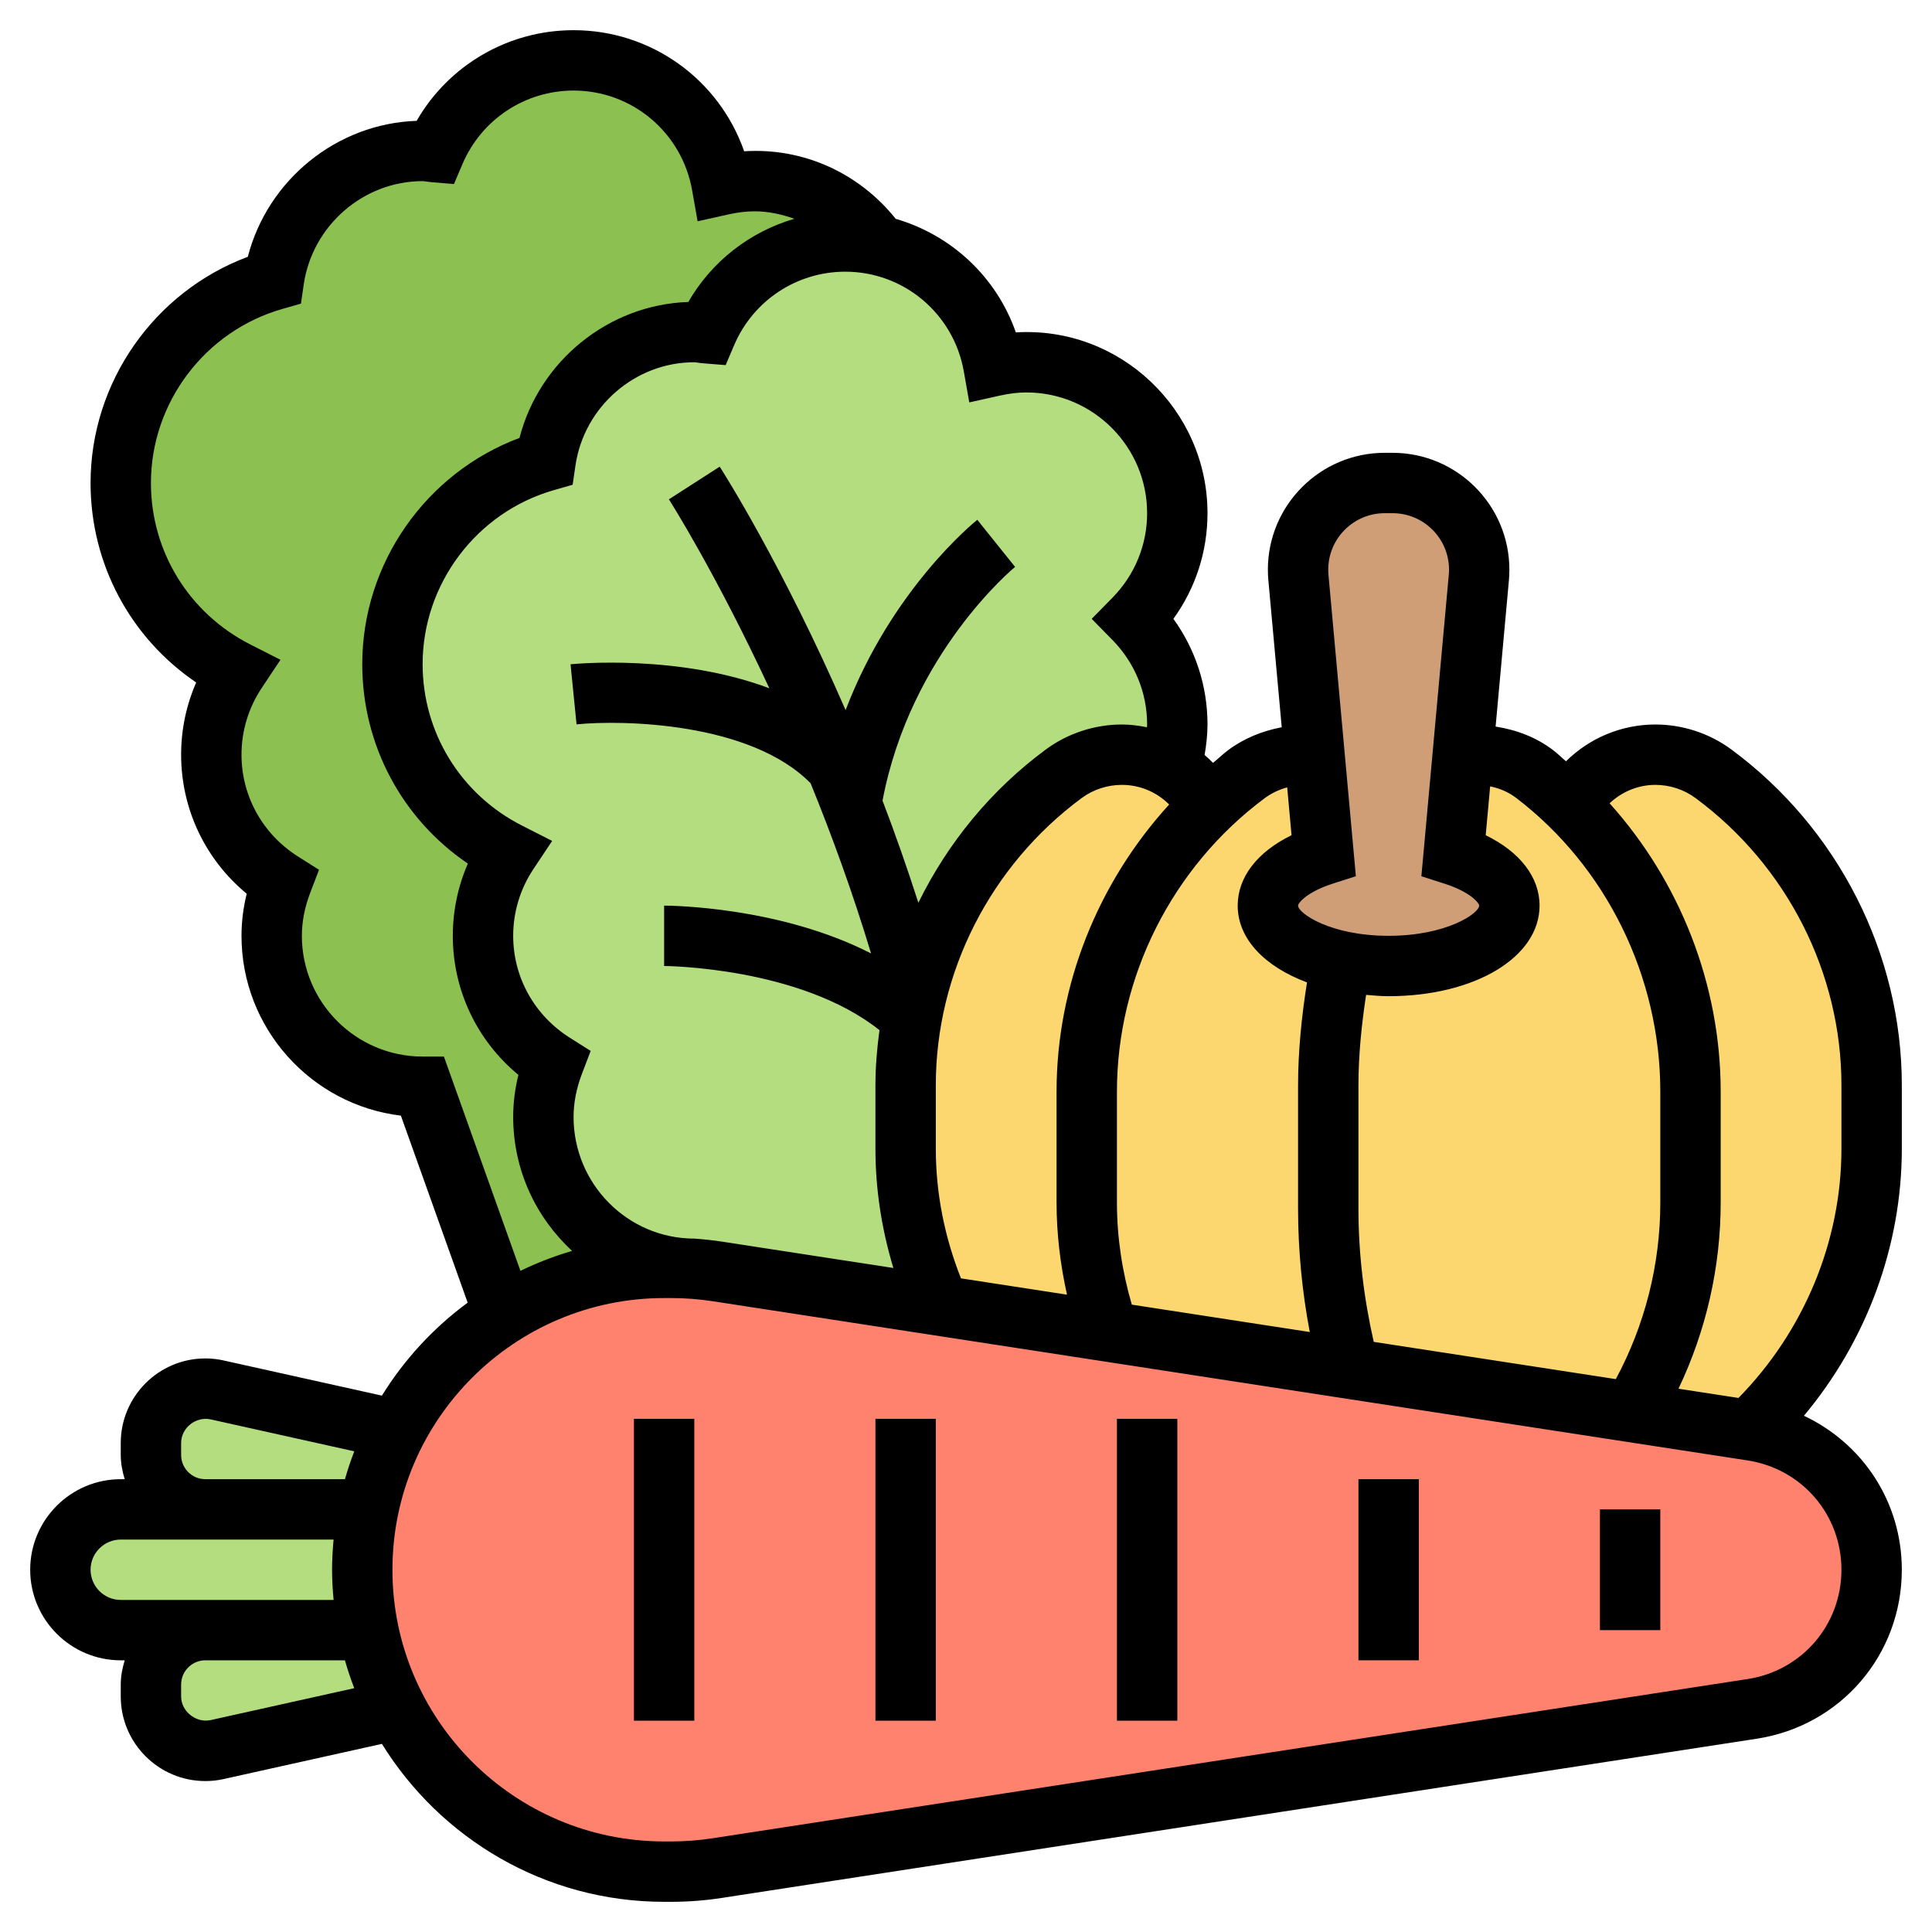
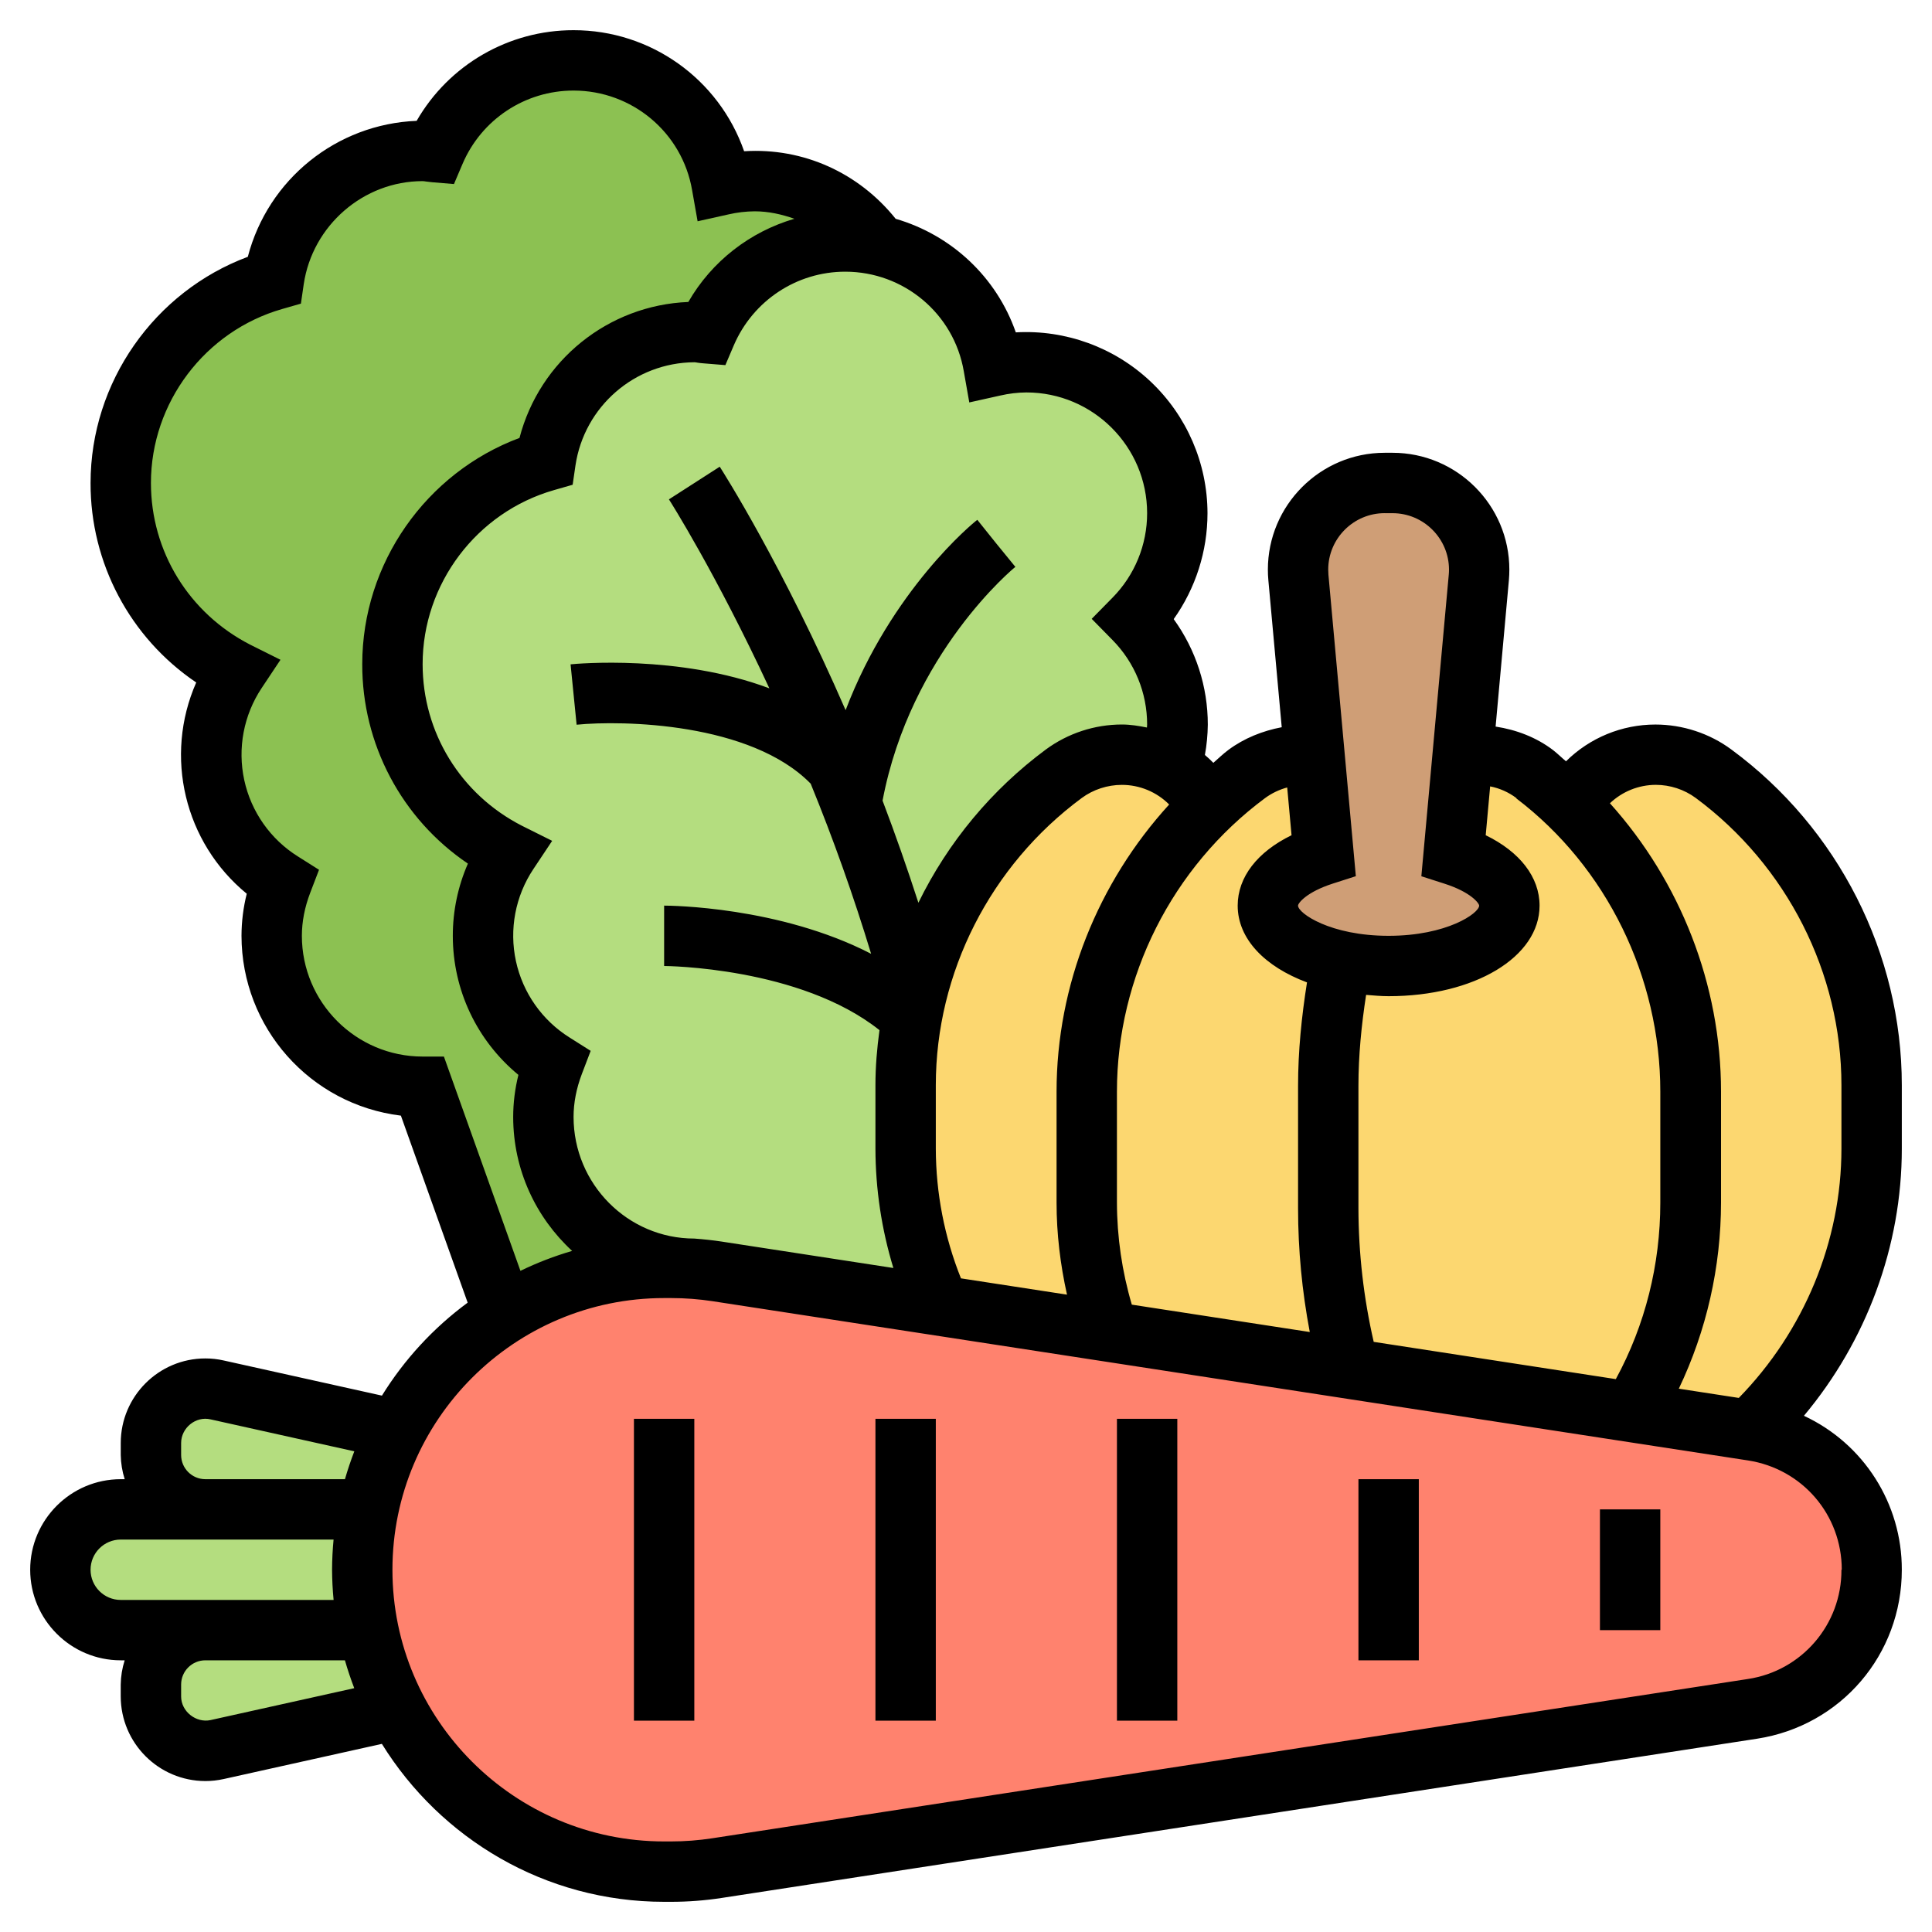
- <svg xmlns="http://www.w3.org/2000/svg" id="Layer_5" enable-background="new 0 0 64 64" height="512" viewBox="0 0 64 64" width="512">
-   <g>
-     <g>
-       <g fill="#fcd770">
-         <path d="m62 35.95v2.1c0 3.54-1.48 6.9-4.05 9.32l-3.89-.59c1.25-2.06 1.94-4.46 1.94-6.94v-3.68c0-2.07-.48-4.08-1.36-5.88-.65-1.34-1.54-2.56-2.63-3.61l.01-.01c.56-1.02 1.63-1.66 2.82-1.66.69 0 1.36.22 1.92.63 3.3 2.44 5.24 6.26 5.24 10.32z" />
-         <path d="m50.84 25.64c.42.32.82.66 1.17 1.03 1.09 1.05 1.98 2.27 2.63 3.61.88 1.8 1.36 3.81 1.36 5.88v3.68c0 2.48-.69 4.88-1.94 6.94l-9.38-1.44v-.01c-.45-1.73-.68-3.5-.68-5.3v-4.06c0-1.39.14-2.78.41-4.14.49.11 1.02.17 1.59.17 2.21 0 4-.9 4-2 0-.71-.74-1.33-1.85-1.68l.3-3.28c.16-.03.33-.04.5-.04.68 0 1.35.23 1.89.64z" />
-         <path d="m38.77 25.43c.53.3.96.74 1.25 1.29v.01c-2.55 2.45-4.02 5.85-4.02 9.43v3.68c0 1.47.25 2.91.72 4.27l-5.61-.86c-.72-1.62-1.11-3.38-1.11-5.2v-2.1c0-.75.07-1.5.2-2.23.04-.21.08-.42.13-.63.68-2.95 2.4-5.6 4.91-7.46.56-.41 1.23-.63 1.92-.63.58 0 1.13.15 1.61.43z" />
-         <path d="m43.55 25.02.3 3.3c-1.11.35-1.85.97-1.85 1.68 0 .82.99 1.52 2.41 1.83-.27 1.36-.41 2.75-.41 4.14v4.06c0 1.8.23 3.57.68 5.3l-6.28-.96-1.68-.26c-.47-1.36-.72-2.8-.72-4.27v-3.68c0-3.58 1.47-6.98 4.02-9.43v-.01c.4-.39.82-.75 1.27-1.08.56-.41 1.24-.64 1.94-.64.11 0 .21.01.31.02z" />
-       </g>
-       <path d="m50 30c0 1.1-1.79 2-4 2-.57 0-1.1-.06-1.59-.17-1.42-.31-2.41-1.01-2.41-1.83 0-.71.74-1.33 1.85-1.68l-.3-3.3-.54-5.89c-.01-.09-.01-.17-.01-.26 0-1.59 1.28-2.87 2.87-2.87h.26c.79 0 1.51.32 2.03.84s.84 1.24.84 2.03c0 .09 0 .17-.01.26l-.54 5.91-.3 3.28c1.11.35 1.85.97 1.85 1.68z" fill="#cf9e76" />
-       <path d="m23.91 6.13c.35-.08.72-.13 1.09-.13 1.63 0 3.09.78 4 2l-.02.1c-.32-.07-.64-.1-.98-.1-2.07 0-3.84 1.25-4.6 3.04-.13-.01-.26-.04-.4-.04-2.51 0-4.57 1.86-4.93 4.27-2.92.84-5.07 3.53-5.07 6.73 0 2.73 1.56 5.08 3.84 6.24-.53.79-.84 1.74-.84 2.76 0 1.78.94 3.33 2.34 4.22-.21.55-.34 1.15-.34 1.78 0 2.76 2.24 5.03 5 5.03-.26-.02-.51-.03-.76-.03h-.24c-1.95 0-3.77.56-5.31 1.53l-2.69-7.53c-2.76 0-5-2.24-5-5 0-.63.13-1.23.34-1.78-1.4-.89-2.34-2.44-2.34-4.22 0-1.02.31-1.97.84-2.76-2.28-1.16-3.84-3.51-3.84-6.24 0-3.2 2.15-5.89 5.07-6.73.36-2.41 2.42-4.27 4.93-4.27.14 0 .27.03.4.04.76-1.79 2.53-3.04 4.6-3.04 2.46 0 4.5 1.78 4.91 4.13z" fill="#8cc152" />
-       <path d="m37.56 20.5c.89.9 1.44 2.14 1.44 3.5 0 .47-.07.93-.19 1.36l-.04.07c-.48-.28-1.03-.43-1.61-.43-.69 0-1.36.22-1.92.63-2.51 1.86-4.23 4.51-4.91 7.46-.05.21-.09.42-.13.63-.13.73-.2 1.48-.2 2.23v2.1c0 1.82.39 3.58 1.11 5.2l-7.35-1.13c-.26-.04-.51-.07-.76-.09-2.76 0-5-2.27-5-5.03 0-.63.13-1.23.34-1.78-1.4-.89-2.34-2.44-2.34-4.22 0-1.02.31-1.97.84-2.76-2.28-1.16-3.84-3.51-3.84-6.24 0-3.2 2.15-5.89 5.07-6.73.36-2.41 2.42-4.27 4.93-4.27.14 0 .27.03.4.04.76-1.79 2.53-3.04 4.6-3.04.34 0 .66.03.98.1 2.01.4 3.58 2 3.93 4.03.35-.08.72-.13 1.09-.13 2.76 0 5 2.24 5 5 0 1.36-.55 2.6-1.44 3.5z" fill="#b4dd7f" />
-       <path d="m6.8 50h5.4c-.13.64-.2 1.31-.2 2s.07 1.36.2 2h-5.4-2.8c-.55 0-1.05-.22-1.41-.59-.37-.36-.59-.86-.59-1.41 0-1.1.9-2 2-2z" fill="#b4dd7f" />
-       <path d="m7.19 46.04 5.95 1.33c-.43.82-.75 1.7-.94 2.63h-5.4c-.99 0-1.8-.81-1.8-1.8v-.4c0-.99.81-1.8 1.8-1.8.13 0 .26.01.39.04z" fill="#b4dd7f" />
-       <path d="m13.14 56.63-5.95 1.33c-.13.03-.26.04-.39.04-.99 0-1.8-.81-1.8-1.8v-.4c0-.99.81-1.8 1.8-1.8h5.4c.19.93.51 1.81.94 2.63z" fill="#b4dd7f" />
-       <path d="m60.88 48.96c-.71-.82-1.7-1.4-2.83-1.57l-.1-.02-3.89-.59-9.38-1.44v-.01l-6.28-.96-1.68-.26-5.61-.86-7.35-1.13c-.26-.04-.51-.07-.76-.09-.26-.02-.51-.03-.76-.03h-.24c-1.95 0-3.77.56-5.31 1.53-1.5.94-2.73 2.27-3.55 3.84-.43.82-.75 1.7-.94 2.63-.13.64-.2 1.31-.2 2s.07 1.36.2 2c.19.93.51 1.81.94 2.63.47.9 1.08 1.73 1.79 2.44 1.81 1.81 4.31 2.93 7.07 2.93h.24c.5 0 1.01-.04 1.52-.12l14.64-2.25 19.65-3.02c2.27-.35 3.95-2.31 3.95-4.61 0-1.15-.42-2.22-1.12-3.04z" fill="#ff826e" />
-     </g>
-     <g>
-       <path d="m63 35.949c0-4.354-2.111-8.512-5.647-11.122-.721-.534-1.615-.827-2.516-.827-1.128 0-2.185.451-2.961 1.218-.145-.121-.277-.254-.427-.369-.555-.424-1.221-.676-1.905-.78l.441-4.849c.01-.116.015-.233.015-.35 0-2.134-1.736-3.87-3.87-3.87h-.26c-2.134 0-3.87 1.736-3.87 3.87 0 .117.005.234.016.351l.443 4.87c-.634.12-1.247.365-1.765.751-.179.134-.338.288-.51.429-.089-.092-.183-.178-.28-.261.057-.333.096-.67.096-1.01 0-1.27-.396-2.485-1.13-3.5.734-1.015 1.13-2.229 1.13-3.5 0-3.424-2.897-6.199-6.349-5.989-.642-1.84-2.139-3.227-3.979-3.762-1.218-1.519-3.054-2.362-5.021-2.238-.828-2.373-3.07-4.011-5.651-4.011-2.165 0-4.136 1.158-5.198 3.003-2.648.089-4.937 1.958-5.593 4.504-3.096 1.155-5.209 4.152-5.209 7.493 0 2.679 1.318 5.128 3.499 6.608-.329.751-.499 1.563-.499 2.392 0 1.8.8 3.473 2.173 4.606-.115.464-.173.931-.173 1.394 0 3.064 2.31 5.6 5.28 5.957l2.212 6.195c-1.133.835-2.098 1.88-2.841 3.08l-5.239-1.164c-.199-.046-.404-.068-.61-.068-1.545 0-2.802 1.257-2.802 2.802v.396c0 .28.054.546.131.802h-.131c-1.654 0-3 1.346-3 3s1.346 3 3 3h.131c-.077.256-.131.522-.131.802v.396c0 1.545 1.257 2.802 2.802 2.802.206 0 .411-.022.608-.067l5.241-1.165c1.941 3.134 5.4 5.232 9.349 5.232h.235c.556 0 1.119-.043 1.672-.128l34.291-5.275c2.782-.429 4.802-2.782 4.802-5.597 0-2.251-1.303-4.188-3.243-5.101 2.072-2.475 3.243-5.615 3.243-8.848zm-12.767-9.511c2.985 2.282 4.767 5.917 4.767 9.726v3.673c0 2.05-.511 4.057-1.474 5.848l-8.019-1.234c-.33-1.451-.507-2.933-.507-4.421v-4.06c0-1.008.101-2.015.254-3.013.245.021.489.043.746.043 2.851 0 5-1.29 5-3 0-.944-.653-1.782-1.784-2.332l.147-1.618c.312.063.612.189.87.388zm-4.363-9.438h.261c1.031 0 1.87.839 1.87 1.87 0 .057-.002.114-.008.17l-.908 9.987.763.245c.876.28 1.152.649 1.152.728 0 .249-1.064 1-3 1s-3-.751-3-1c0-.079.276-.448 1.152-.729l.763-.245-.908-9.986c-.005-.057-.007-.114-.007-.17 0-1.031.839-1.87 1.87-1.87zm-3.23 9.083.144 1.585c-1.131.55-1.784 1.388-1.784 2.332 0 1.102.899 2.023 2.296 2.543-.179 1.135-.296 2.281-.296 3.427v4.06c0 1.374.132 2.746.388 4.095l-5.895-.907c-.321-1.099-.493-2.232-.493-3.382v-3.673c0-3.803 1.828-7.437 4.89-9.719.223-.166.48-.288.75-.361zm-10.807 16.264c-.543-1.374-.833-2.813-.833-4.296v-2.103c0-3.722 1.808-7.278 4.835-9.514.38-.28.852-.434 1.328-.434.604 0 1.16.243 1.567.65-2.358 2.584-3.73 5.978-3.73 9.514v3.673c0 1.031.123 2.051.346 3.051zm.094-30.046.182 1.029 1.02-.227c.31-.069.595-.103.871-.103 2.206 0 4 1.794 4 4 0 1.051-.408 2.045-1.148 2.799l-.688.701.688.701c.74.754 1.148 1.748 1.148 2.799 0 .03-.006.06-.006.091-.271-.054-.547-.091-.831-.091-.901 0-1.795.293-2.516.826-1.82 1.343-3.253 3.1-4.225 5.079-.379-1.18-.777-2.31-1.187-3.383.925-4.886 4.356-7.714 4.391-7.743l-.626-.779-.625-.781c-.139.111-2.844 2.32-4.363 6.305-2.081-4.778-4.045-7.869-4.171-8.065l-1.683 1.082c.027.041 1.552 2.44 3.327 6.259-2.991-1.126-6.39-.815-6.585-.795l.199 1.99c1.504-.151 5.764-.078 7.754 1.953.701 1.723 1.392 3.612 2.002 5.636-3.04-1.559-6.667-1.584-6.855-1.584v2c.047 0 4.499.03 7.134 2.125-.082.602-.134 1.21-.134 1.824v2.103c0 1.351.208 2.672.594 3.952l-5.687-.875c-.3-.046-.603-.077-.907-.099-2.206 0-4-1.808-4-4.029 0-.466.093-.944.275-1.423l.292-.765-.693-.438c-1.173-.742-1.874-2.003-1.874-3.375 0-.787.231-1.55.668-2.208l.623-.936-1.002-.509c-2.029-1.032-3.289-3.08-3.289-5.347 0-2.661 1.788-5.031 4.349-5.764l.621-.178.093-.639c.285-1.949 1.978-3.419 3.937-3.419.037 0 .073.008.109.013.07.01.141.019.212.024l.717.058.282-.662c.631-1.478 2.075-2.433 3.68-2.433 1.938 0 3.589 1.388 3.927 3.301zm-17.222 22.699h-.705c-2.206 0-4-1.794-4-4 0-.467.093-.945.275-1.422l.293-.765-.693-.438c-1.174-.742-1.875-2.003-1.875-3.375 0-.787.231-1.55.668-2.208l.623-.936-1.002-.509c-2.029-1.032-3.289-3.08-3.289-5.347 0-2.661 1.788-5.031 4.348-5.764l.621-.178.093-.639c.286-1.949 1.979-3.419 3.938-3.419.038 0 .075.008.112.013.068.009.136.018.206.024l.72.06.283-.665c.63-1.477 2.074-2.432 3.679-2.432 1.938 0 3.589 1.388 3.927 3.301l.182 1.029 1.02-.227c.31-.069.595-.103.871-.103.46 0 .897.101 1.315.247-1.47.43-2.736 1.406-3.513 2.756-2.648.089-4.937 1.958-5.593 4.504-3.096 1.155-5.209 4.152-5.209 7.493 0 2.679 1.318 5.128 3.499 6.608-.329.751-.499 1.563-.499 2.392 0 1.8.8 3.473 2.173 4.607-.115.464-.173.93-.173 1.393 0 1.757.756 3.336 1.953 4.438-.594.172-1.165.395-1.713.66zm-8.705 13.198v-.396c0-.502.486-.889.977-.783l4.759 1.058c-.116.302-.22.609-.309.923h-4.625c-.442 0-.802-.36-.802-.802zm-3 3.802c0-.551.449-1 1-1h2.802 4.248c-.029.33-.05.662-.05 1s.021.67.051 1h-4.249-2.802c-.551 0-1-.449-1-1zm3.975 4.981c-.474.102-.975-.282-.975-.783v-.396c0-.442.36-.802.802-.802h4.624c.089.314.194.621.309.923zm54.025-4.981c0 1.821-1.306 3.343-3.105 3.62l-34.29 5.275c-.454.07-.915.105-1.37.105h-.235c-4.962 0-9-4.038-9-9s4.038-9 9-9h.235c.455 0 .916.035 1.369.104l34.29 5.275c1.8.278 3.106 1.8 3.106 3.621zm0-13.949c0 3.076-1.245 6.052-3.411 8.258l-1.987-.306c.913-1.918 1.398-4.021 1.398-6.167v-3.673c0-3.554-1.354-6.965-3.68-9.553.404-.381.94-.61 1.517-.61.477 0 .948.154 1.328.436 3.027 2.234 4.835 5.791 4.835 9.513z" />
-       <path d="m21 47h2v10h-2z" />
-       <path d="m29 47h2v10h-2z" />
-       <path d="m37 47h2v10h-2z" />
-       <path d="m45 49h2v6h-2z" />
-       <path d="m53 50h2v4h-2z" />
-     </g>
+ <svg xmlns="http://www.w3.org/2000/svg" height="512" viewBox="0 0 64 64" width="512">
+   <g fill="#fcd770">
+     <path d="M62 35.95v2.1c0 3.54-1.48 6.9-4.05 9.32l-3.9-.6A13.39 13.39 0 0 0 56 39.84v-3.68c0-2.07-.48-4.08-1.36-5.88a12.73 12.73 0 0 0-2.63-3.61l.01-.01c.56-1.02 1.63-1.66 2.82-1.66.7 0 1.36.22 1.92.63C60.06 28.07 62 31.9 62 35.95z" />
+     <path d="M50.84 25.64c.42.32.82.66 1.17 1.03a12.73 12.73 0 0 1 2.63 3.61A13.36 13.36 0 0 1 56 36.16v3.68a13.39 13.39 0 0 1-1.94 6.94l-9.38-1.44v-.01a20.99 20.99 0 0 1-.68-5.3v-4.06a21.29 21.29 0 0 1 .41-4.14 8.01 8.01 0 0 0 1.6.17c2.2 0 4-.9 4-2 0-.7-.74-1.33-1.85-1.68l.3-3.28c.16-.03.33-.04.5-.04.68 0 1.35.23 1.9.64zm-12.07-.2a3.17 3.17 0 0 1 1.25 1.29v.01C37.47 29.18 36 32.58 36 36.16v3.68a13.11 13.11 0 0 0 .72 4.27l-5.6-.86c-.72-1.62-1.1-3.38-1.1-5.2v-2.1c0-.75.07-1.5.2-2.23.04-.2.08-.42.13-.63.68-2.95 2.4-5.6 4.9-7.46.56-.4 1.23-.63 1.92-.63a3.18 3.18 0 0 1 1.61.43z" />
+     <path d="M43.55 25.02l.3 3.3c-1.1.35-1.85.97-1.85 1.68 0 .82 1 1.52 2.4 1.83a21.29 21.29 0 0 0-.41 4.14v4.06a20.99 20.99 0 0 0 .68 5.3l-7.96-1.22c-.47-1.36-.72-2.8-.72-4.27v-3.68c0-3.58 1.47-6.98 4.02-9.43v-.01c.4-.4.82-.75 1.27-1.08.56-.4 1.24-.64 1.94-.64.1 0 .2.01.3.02z" />
  </g>
+   <path d="M50 30c0 1.1-1.8 2-4 2-.57 0-1.1-.06-1.6-.17-1.42-.3-2.4-1-2.4-1.83 0-.7.74-1.33 1.85-1.68l-.3-3.3-.54-5.9c-.01-.1-.01-.17-.01-.26 0-1.6 1.28-2.87 2.87-2.87h.26c.8 0 1.5.32 2.03.84s.84 1.24.84 2.03v.26l-.84 9.2c1.1.35 1.85.97 1.85 1.68z" fill="#cf9e76" />
+   <path d="M23.9 6.13c.35-.08.72-.13 1.1-.13a4.98 4.98 0 0 1 4 2l-.02.1c-.32-.07-.64-.1-.98-.1a4.99 4.99 0 0 0-4.6 3.04c-.13-.01-.26-.04-.4-.04-2.5 0-4.57 1.86-4.93 4.27C15.15 16.1 13 18.8 13 22c0 2.73 1.56 5.08 3.84 6.24A4.94 4.94 0 0 0 16 31c0 1.78.94 3.33 2.34 4.22-.2.55-.34 1.15-.34 1.78 0 2.76 2.24 5.03 5 5.03l-.76-.03H22a9.93 9.93 0 0 0-5.31 1.53L14 36c-2.76 0-5-2.24-5-5 0-.63.13-1.23.34-1.78C7.94 28.33 7 26.78 7 25a4.94 4.94 0 0 1 .84-2.76C5.56 21.08 4 18.73 4 16c0-3.2 2.15-5.9 5.07-6.73C9.43 6.86 11.5 5 14 5c.14 0 .27.03.4.04A4.99 4.99 0 0 1 19 2c2.46 0 4.5 1.78 4.9 4.13z" fill="#8cc152" />
+   <g fill="#b4dd7f">
+     <path d="M37.56 20.5A4.97 4.97 0 0 1 39 24a4.71 4.71 0 0 1-.2 1.36l-.04.07a3.18 3.18 0 0 0-1.61-.43c-.7 0-1.36.22-1.92.63-2.5 1.86-4.23 4.5-4.9 7.46l-.13.63c-.13.73-.2 1.48-.2 2.23v2.1c0 1.82.4 3.58 1.1 5.2l-7.35-1.13-.76-.1c-2.76 0-5-2.27-5-5.03 0-.63.13-1.23.34-1.78C16.93 34.3 16 32.77 16 31a4.94 4.94 0 0 1 .84-2.76C14.56 27.08 13 24.73 13 22a7 7 0 0 1 5.07-6.73C18.43 12.86 20.5 11 23 11c.14 0 .27.03.4.04A4.99 4.99 0 0 1 28 8c.34 0 .66.03.98.1a4.99 4.99 0 0 1 3.93 4.03c.35-.08.72-.13 1.1-.13 2.76 0 5 2.24 5 5a4.97 4.97 0 0 1-1.44 3.5zM6.8 50h5.4a10.05 10.05 0 0 0 0 4H4c-.55 0-1.05-.22-1.4-.6A1.96 1.96 0 0 1 2 52c0-1.1.9-2 2-2z" />
+     <path d="M7.2 46.04l5.95 1.33c-.43.82-.75 1.7-.94 2.63H6.8A1.79 1.79 0 0 1 5 48.2v-.4A1.79 1.79 0 0 1 6.8 46a1.87 1.87 0 0 1 .4.04zm5.94 10.6L7.2 57.96a1.75 1.75 0 0 1-.4.04A1.79 1.79 0 0 1 5 56.2v-.4A1.79 1.79 0 0 1 6.8 54h5.4c.2.93.5 1.8.94 2.63z" />
+   </g>
+   <path d="M60.88 48.96c-.7-.82-1.7-1.4-2.83-1.57l-.1-.02-3.9-.6-9.38-1.44v-.01l-7.96-1.22-12.96-2-.76-.1-.76-.03H22a9.93 9.93 0 0 0-5.31 1.53 10.01 10.01 0 0 0-3.55 3.84c-.43.82-.75 1.7-.94 2.63a10.05 10.05 0 0 0 0 4c.2.93.5 1.8.94 2.63.47.9 1.08 1.73 1.8 2.44A9.97 9.97 0 0 0 22 62h.24a9.83 9.83 0 0 0 1.52-.12l34.3-5.27C60.32 56.26 62 54.3 62 52a4.68 4.68 0 0 0-1.12-3.04z" fill="#ff826e" />
+   <path d="M63 35.95c0-4.354-2.1-8.512-5.647-11.122-.72-.534-1.615-.827-2.516-.827a4.21 4.21 0 0 0-2.961 1.218c-.145-.12-.277-.254-.427-.37-.555-.424-1.22-.676-1.905-.78l.44-4.85a4.08 4.08 0 0 0 .015-.35c0-2.134-1.736-3.87-3.87-3.87h-.26C43.736 15 42 16.736 42 18.87a3.71 3.71 0 0 0 .016.35l.443 4.87c-.634.12-1.247.365-1.765.75-.18.134-.338.288-.5.43a4.06 4.06 0 0 0-.28-.261 5.97 5.97 0 0 0 .096-1 5.95 5.95 0 0 0-1.13-3.5A6.06 6.06 0 0 0 40 17a6.01 6.01 0 0 0-6.35-5.99c-.642-1.84-2.14-3.227-3.98-3.762-1.218-1.52-3.054-2.362-5.02-2.238A5.98 5.98 0 0 0 19 1a5.99 5.99 0 0 0-5.198 3.003 6.03 6.03 0 0 0-5.593 4.504C5.113 9.662 3 12.66 3 16a7.95 7.95 0 0 0 3.5 6.608 5.95 5.95 0 0 0 1.674 6.998A5.79 5.79 0 0 0 8 31a6.01 6.01 0 0 0 5.28 5.957l2.212 6.195a11.04 11.04 0 0 0-2.84 3.08l-5.24-1.164a2.71 2.71 0 0 0-.61-.068C5.257 45 4 46.257 4 47.802v.396a2.77 2.77 0 0 0 .131.802H4c-1.654 0-3 1.346-3 3s1.346 3 3 3h.13a2.77 2.77 0 0 0-.131.802v.396A2.81 2.81 0 0 0 6.802 59c.206 0 .4-.022.608-.067l5.24-1.165C14.592 60.902 18.05 63 22 63h.235c.556 0 1.12-.043 1.672-.128l34.3-5.275C60.98 57.168 63 54.815 63 52a5.61 5.61 0 0 0-3.243-5.1C61.83 44.424 63 41.284 63 38.05zm-12.767-9.5C53.218 28.72 55 32.355 55 36.164v3.673c0 2.05-.5 4.057-1.474 5.848l-8.02-1.234A19.94 19.94 0 0 1 45 40.03v-4.06c0-1.008.1-2.015.254-3.013.245.02.5.043.746.043 2.85 0 5-1.3 5-3 0-.944-.653-1.782-1.784-2.332l.147-1.618a2.11 2.11 0 0 1 .87.388zM45.87 17h.26c1.03 0 1.87.84 1.87 1.87a1.6 1.6 0 0 1-.008.17l-.908 9.987.763.245c.876.28 1.152.65 1.152.728 0 .25-1.064 1-3 1s-3-.75-3-1c0-.08.276-.448 1.152-.73l.763-.245-.908-9.986a1.95 1.95 0 0 1-.007-.17c0-1.03.84-1.87 1.87-1.87zm-3.23 9.083l.144 1.585C41.653 28.218 41 29.056 41 30c0 1.102.9 2.023 2.296 2.543-.18 1.135-.296 2.28-.296 3.427v4.06c0 1.374.132 2.746.388 4.095l-5.895-.907A12.04 12.04 0 0 1 37 39.836v-3.673c0-3.803 1.828-7.437 4.9-9.72.223-.166.48-.288.75-.36zM31.833 42.347A11.63 11.63 0 0 1 31 38.051v-2.103c0-3.722 1.808-7.278 4.835-9.514.38-.28.852-.434 1.328-.434a2.21 2.21 0 0 1 1.567.65C36.372 29.234 35 32.628 35 36.164v3.673c0 1.03.123 2.05.346 3.05zm.094-30.046l.182 1.03 1.02-.227A3.98 3.98 0 0 1 34 13c2.206 0 4 1.794 4 4a3.98 3.98 0 0 1-1.148 2.8l-.688.7.688.7A3.98 3.98 0 0 1 38 24c0 .03-.006.06-.006.1-.27-.054-.547-.1-.83-.1a4.26 4.26 0 0 0-2.516.826 13.94 13.94 0 0 0-4.225 5.079 70.9 70.9 0 0 0-1.187-3.383c.925-4.886 4.356-7.714 4.4-7.743L33 18l-.625-.78c-.14.1-2.844 2.32-4.363 6.305-2.08-4.778-4.045-7.87-4.17-8.065l-1.683 1.082c.027.04 1.552 2.44 3.327 6.26-3-1.126-6.4-.815-6.585-.795l.2 2c1.504-.15 5.764-.078 7.754 1.953a64.23 64.23 0 0 1 2.002 5.636C25.815 30.025 22.188 30 22 30v2c.047 0 4.5.03 7.134 2.125-.082.602-.134 1.2-.134 1.824v2.103a13.65 13.65 0 0 0 .594 3.952l-5.687-.875c-.3-.046-.603-.077-.907-.1-2.206 0-4-1.808-4-4.03 0-.466.093-.944.275-1.423l.292-.765-.693-.438a3.98 3.98 0 0 1-1.206-5.583l.623-.936-1.002-.5C15.26 26.315 14 24.267 14 22c0-2.66 1.788-5.03 4.35-5.764l.62-.178.093-.64A4.01 4.01 0 0 1 23 12c.037 0 .073.008.1.013.07.01.14.02.212.024l.717.058.282-.662C24.95 9.955 26.395 9 28 9c1.938 0 3.6 1.388 3.927 3.3zM14.705 35H14c-2.206 0-4-1.794-4-4 0-.467.093-.945.275-1.422l.293-.765-.693-.438a3.98 3.98 0 0 1-1.207-5.583l.623-.936-1.002-.5C6.26 20.315 5 18.267 5 16c0-2.66 1.788-5.03 4.348-5.764l.62-.178.093-.64C10.348 7.47 12.04 6 14 6c.038 0 .075.008.112.013a3.41 3.41 0 0 0 .206.024l.72.06.283-.665C15.95 3.955 17.395 3 19 3c1.938 0 3.6 1.388 3.927 3.3l.182 1.03 1.02-.227A3.98 3.98 0 0 1 25 7c.46 0 .897.1 1.315.247-1.47.43-2.736 1.406-3.513 2.756a6.03 6.03 0 0 0-5.593 4.504C14.113 15.662 12 18.66 12 22a7.95 7.95 0 0 0 3.5 6.608A5.95 5.95 0 0 0 15 31c0 1.8.8 3.473 2.173 4.607-.115.464-.173.93-.173 1.393 0 1.757.756 3.336 1.953 4.438a10.89 10.89 0 0 0-1.713.66zM6 48.198v-.396c0-.502.486-.9.977-.783l4.76 1.058a11.23 11.23 0 0 0-.31.923H6.802C6.36 49 6 48.64 6 48.198zM3 52a1 1 0 0 1 1-1h7.05a11.01 11.01 0 0 0-.05 1 11.01 11.01 0 0 0 .051 1H4a1 1 0 0 1-1-1zm3.975 4.98C6.5 57.083 6 56.7 6 56.198v-.396c0-.442.36-.802.802-.802h4.624a11.1 11.1 0 0 0 .309.923zM61 52a3.64 3.64 0 0 1-3.105 3.62l-34.3 5.275a9.02 9.02 0 0 1-1.37.105H22c-4.962 0-9-4.038-9-9s4.038-9 9-9h.235a9.15 9.15 0 0 1 1.37.104l34.3 5.275c1.8.278 3.106 1.8 3.106 3.62zm0-13.95c0 3.076-1.245 6.052-3.4 8.258l-1.987-.306a14.34 14.34 0 0 0 1.398-6.167v-3.673c0-3.554-1.354-6.965-3.68-9.553a2.21 2.21 0 0 1 1.517-.61 2.24 2.24 0 0 1 1.328.436C59.192 28.67 61 32.227 61 35.95zM21 47h2v10h-2zm8 0h2v10h-2zm8 0h2v10h-2zm8 2h2v6h-2zm8 1h2v4h-2z" />
</svg>
